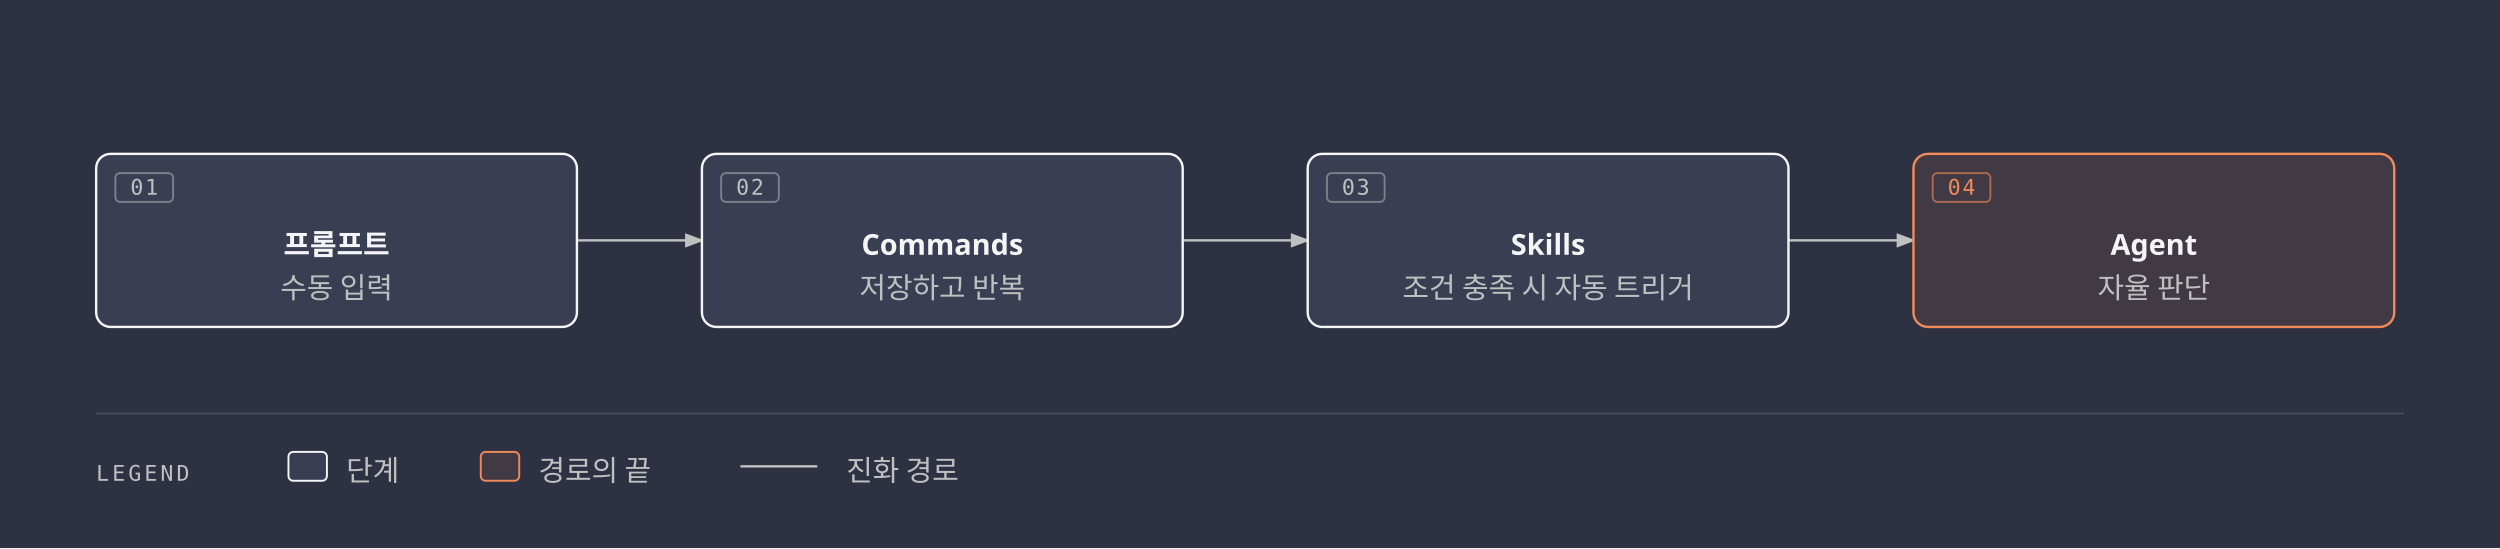
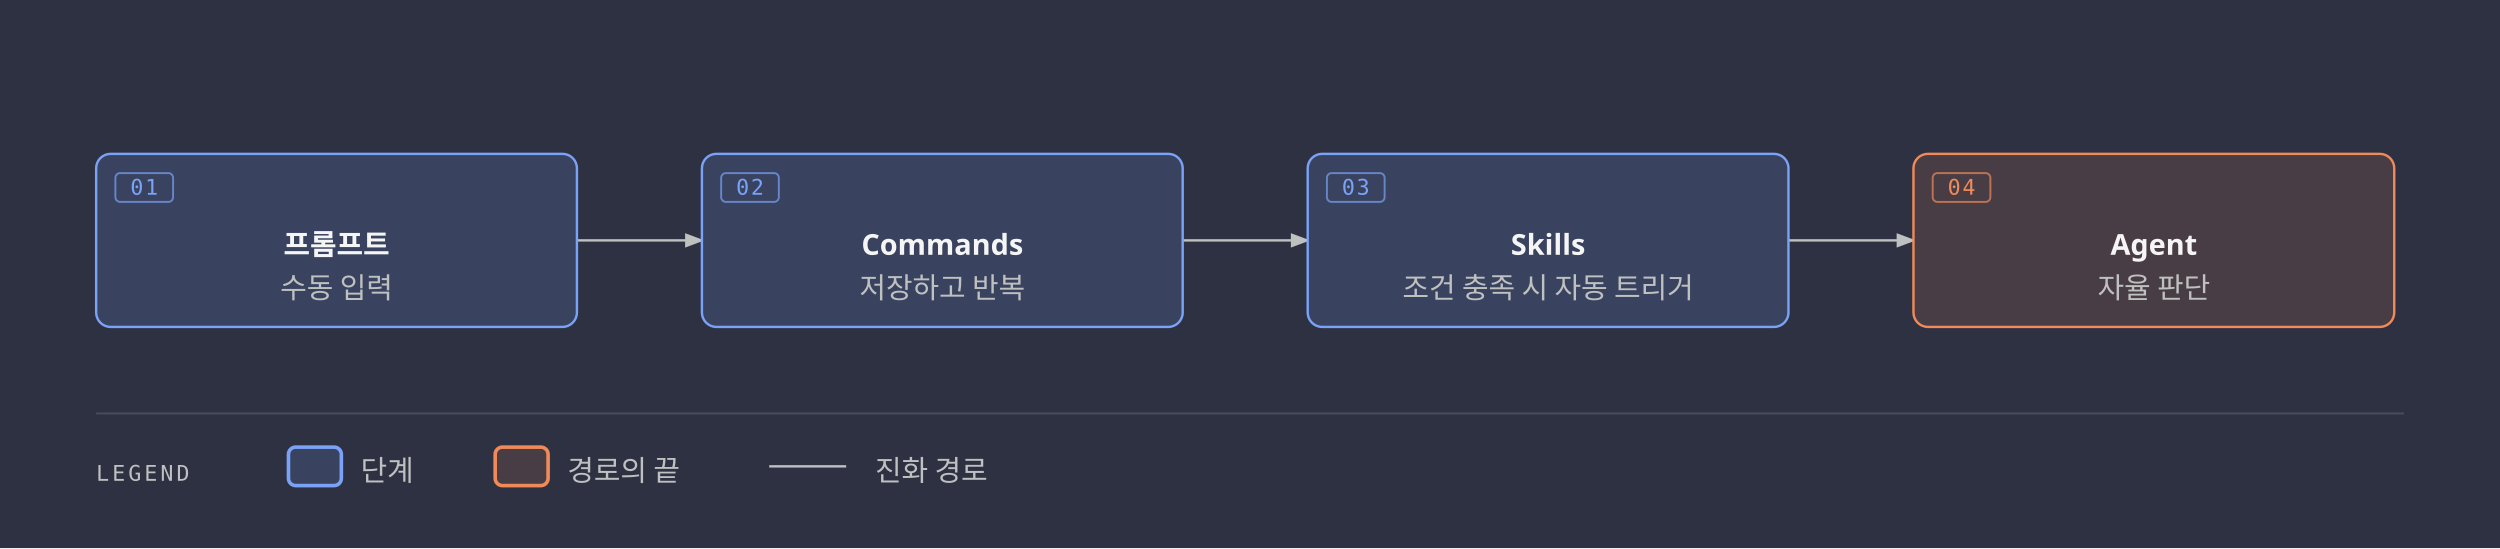
<svg xmlns="http://www.w3.org/2000/svg" viewBox="0 0 1040 228" width="1040" height="228" role="img" aria-labelledby="pae-title pae-desc">
  <defs>
    <marker id="pae-arrow" markerWidth="8" markerHeight="6" refX="7" refY="3" orient="auto">
      <polygon points="0 0, 8 3, 0 6" fill="#bfc0c0" />
    </marker>
  </defs>
  <rect width="1040" height="228" fill="#2d3142" />
  <path d="M 240 100 H 292" fill="none" stroke="#bfc0c0" stroke-width="1" marker-end="url(#pae-arrow)" />
  <path d="M 492 100 H 544" fill="none" stroke="#bfc0c0" stroke-width="1" marker-end="url(#pae-arrow)" />
  <path d="M 744 100 H 796" fill="none" stroke="#bfc0c0" stroke-width="1" marker-end="url(#pae-arrow)" />
  <rect x="40" y="64" width="200" height="72" rx="6" fill="#2d3142" />
-   <rect x="40" y="64" width="200" height="72" rx="6" fill="#393e53" stroke="#f5f5f5" stroke-width="1" />
-   <rect x="48" y="72" width="24" height="12" rx="2" fill="transparent" stroke="#bfc0c0" stroke-width=".8" opacity=".5" />
-   <text x="60" y="81" fill="#bfc0c0" font-family="'Geist Mono',ui-monospace,'Cascadia Mono','SF Mono',Menlo,Consolas,monospace" font-size="9" text-anchor="middle" letter-spacing=".08em">01</text>
+   <rect x="40" y="64" width="200" height="72" rx="6" fill="rgba(122,162,247,.16)" stroke="#7aa2f7" stroke-width="1" />
+   <rect x="48" y="72" width="24" height="12" rx="2" fill="transparent" stroke="#7aa2f7" stroke-width=".8" opacity=".7" />
+   <text x="60" y="81" fill="#7aa2f7" font-family="'Geist Mono',ui-monospace,'Cascadia Mono','SF Mono',Menlo,Consolas,monospace" font-size="9" text-anchor="middle" letter-spacing=".08em">01</text>
  <text x="140" y="106" fill="#f5f5f5" font-family="'Geist','Noto Sans KR','Pretendard','Apple SD Gothic Neo','Malgun Gothic','맑은 고딕',system-ui,sans-serif" font-size="12" font-weight="600" text-anchor="middle">프롬프트</text>
  <text x="140" y="124" fill="#bfc0c0" font-family="'Geist','Noto Sans KR','Pretendard','Apple SD Gothic Neo','Malgun Gothic','맑은 고딕',system-ui,sans-serif" font-size="12" font-weight="400" text-anchor="middle">수동 입력</text>
  <rect x="292" y="64" width="200" height="72" rx="6" fill="#2d3142" />
-   <rect x="292" y="64" width="200" height="72" rx="6" fill="#393e53" stroke="#f5f5f5" stroke-width="1" />
-   <rect x="300" y="72" width="24" height="12" rx="2" fill="transparent" stroke="#bfc0c0" stroke-width=".8" opacity=".5" />
-   <text x="312" y="81" fill="#bfc0c0" font-family="'Geist Mono',ui-monospace,'Cascadia Mono','SF Mono',Menlo,Consolas,monospace" font-size="9" text-anchor="middle" letter-spacing=".08em">02</text>
+   <rect x="292" y="64" width="200" height="72" rx="6" fill="rgba(122,162,247,.16)" stroke="#7aa2f7" stroke-width="1" />
+   <rect x="300" y="72" width="24" height="12" rx="2" fill="transparent" stroke="#7aa2f7" stroke-width=".8" opacity=".7" />
+   <text x="312" y="81" fill="#7aa2f7" font-family="'Geist Mono',ui-monospace,'Cascadia Mono','SF Mono',Menlo,Consolas,monospace" font-size="9" text-anchor="middle" letter-spacing=".08em">02</text>
  <text x="392" y="106" fill="#f5f5f5" font-family="'Geist','Noto Sans KR','Pretendard','Apple SD Gothic Neo','Malgun Gothic','맑은 고딕',system-ui,sans-serif" font-size="12" font-weight="600" text-anchor="middle">Commands</text>
  <text x="392" y="124" fill="#bfc0c0" font-family="'Geist','Noto Sans KR','Pretendard','Apple SD Gothic Neo','Malgun Gothic','맑은 고딕',system-ui,sans-serif" font-size="12" font-weight="400" text-anchor="middle">저장하고 반복</text>
  <rect x="544" y="64" width="200" height="72" rx="6" fill="#2d3142" />
-   <rect x="544" y="64" width="200" height="72" rx="6" fill="#393e53" stroke="#f5f5f5" stroke-width="1" />
-   <rect x="552" y="72" width="24" height="12" rx="2" fill="transparent" stroke="#bfc0c0" stroke-width=".8" opacity=".5" />
-   <text x="564" y="81" fill="#bfc0c0" font-family="'Geist Mono',ui-monospace,'Cascadia Mono','SF Mono',Menlo,Consolas,monospace" font-size="9" text-anchor="middle" letter-spacing=".08em">03</text>
+   <rect x="544" y="64" width="200" height="72" rx="6" fill="rgba(122,162,247,.16)" stroke="#7aa2f7" stroke-width="1" />
+   <rect x="552" y="72" width="24" height="12" rx="2" fill="transparent" stroke="#7aa2f7" stroke-width=".8" opacity=".7" />
+   <text x="564" y="81" fill="#7aa2f7" font-family="'Geist Mono',ui-monospace,'Cascadia Mono','SF Mono',Menlo,Consolas,monospace" font-size="9" text-anchor="middle" letter-spacing=".08em">03</text>
  <text x="644" y="106" fill="#f5f5f5" font-family="'Geist','Noto Sans KR','Pretendard','Apple SD Gothic Neo','Malgun Gothic','맑은 고딕',system-ui,sans-serif" font-size="12" font-weight="600" text-anchor="middle">Skills</text>
  <text x="644" y="124" fill="#bfc0c0" font-family="'Geist','Noto Sans KR','Pretendard','Apple SD Gothic Neo','Malgun Gothic','맑은 고딕',system-ui,sans-serif" font-size="12" font-weight="400" text-anchor="middle">조건 충족 시 자동 트리거</text>
  <rect x="796" y="64" width="200" height="72" rx="6" fill="#2d3142" />
-   <rect x="796" y="64" width="200" height="72" rx="6" fill="rgba(240,138,89,.10)" stroke="#f08a59" stroke-width="1" />
-   <rect x="804" y="72" width="24" height="12" rx="2" fill="transparent" stroke="#f08a59" stroke-width=".8" opacity=".6" />
+   <rect x="796" y="64" width="200" height="72" rx="6" fill="rgba(240,138,89,.14)" stroke="#f08a59" stroke-width="1" />
+   <rect x="804" y="72" width="24" height="12" rx="2" fill="transparent" stroke="#f08a59" stroke-width=".8" opacity=".7" />
  <text x="816" y="81" fill="#f08a59" font-family="'Geist Mono',ui-monospace,'Cascadia Mono','SF Mono',Menlo,Consolas,monospace" font-size="9" text-anchor="middle" letter-spacing=".08em">04</text>
  <text x="896" y="106" fill="#f5f5f5" font-family="'Geist','Noto Sans KR','Pretendard','Apple SD Gothic Neo','Malgun Gothic','맑은 고딕',system-ui,sans-serif" font-size="12" font-weight="600" text-anchor="middle">Agent</text>
  <text x="896" y="124" fill="#bfc0c0" font-family="'Geist','Noto Sans KR','Pretendard','Apple SD Gothic Neo','Malgun Gothic','맑은 고딕',system-ui,sans-serif" font-size="12" font-weight="400" text-anchor="middle">자율 판단</text>
  <line x1="40" y1="172" x2="1000" y2="172" stroke="rgba(245,245,245,.14)" stroke-width=".8" />
  <text x="40" y="200" fill="#bfc0c0" font-family="'Geist Mono',ui-monospace,'Cascadia Mono','SF Mono',Menlo,Consolas,monospace" font-size="9" letter-spacing=".14em">LEGEND</text>
-   <rect x="120" y="188" width="16" height="12" rx="2" fill="#393e53" stroke="#f5f5f5" stroke-width=".8" />
-   <text x="144" y="200" fill="#bfc0c0" font-family="'Geist','Noto Sans KR','Pretendard','Apple SD Gothic Neo','Malgun Gothic','맑은 고딕',system-ui,sans-serif" font-size="12" font-weight="400">단계</text>
-   <rect x="200" y="188" width="16" height="12" rx="2" fill="rgba(240,138,89,.10)" stroke="#f08a59" stroke-width=".8" />
-   <text x="224" y="200" fill="#bfc0c0" font-family="'Geist','Noto Sans KR','Pretendard','Apple SD Gothic Neo','Malgun Gothic','맑은 고딕',system-ui,sans-serif" font-size="12" font-weight="400">경로의 끝</text>
-   <line x1="308" y1="194" x2="340" y2="194" stroke="#bfc0c0" stroke-width="1" />
-   <text x="352" y="200" fill="#bfc0c0" font-family="'Geist','Noto Sans KR','Pretendard','Apple SD Gothic Neo','Malgun Gothic','맑은 고딕',system-ui,sans-serif" font-size="12" font-weight="400">진화 경로</text>
+   <rect x="120" y="186" width="22" height="16" rx="3" fill="rgba(122,162,247,.16)" stroke="#7aa2f7" stroke-width="1.5" />
+   <text x="150" y="200" fill="#bfc0c0" font-family="'Geist','Noto Sans KR','Pretendard','Apple SD Gothic Neo','Malgun Gothic','맑은 고딕',system-ui,sans-serif" font-size="12" font-weight="400">단계</text>
+   <rect x="206" y="186" width="22" height="16" rx="3" fill="rgba(240,138,89,.14)" stroke="#f08a59" stroke-width="1.5" />
+   <text x="236" y="200" fill="#bfc0c0" font-family="'Geist','Noto Sans KR','Pretendard','Apple SD Gothic Neo','Malgun Gothic','맑은 고딕',system-ui,sans-serif" font-size="12" font-weight="400">경로의 끝</text>
+   <line x1="320" y1="194" x2="352" y2="194" stroke="#bfc0c0" stroke-width="1" />
+   <text x="364" y="200" fill="#bfc0c0" font-family="'Geist','Noto Sans KR','Pretendard','Apple SD Gothic Neo','Malgun Gothic','맑은 고딕',system-ui,sans-serif" font-size="12" font-weight="400">진화 경로</text>
</svg>
